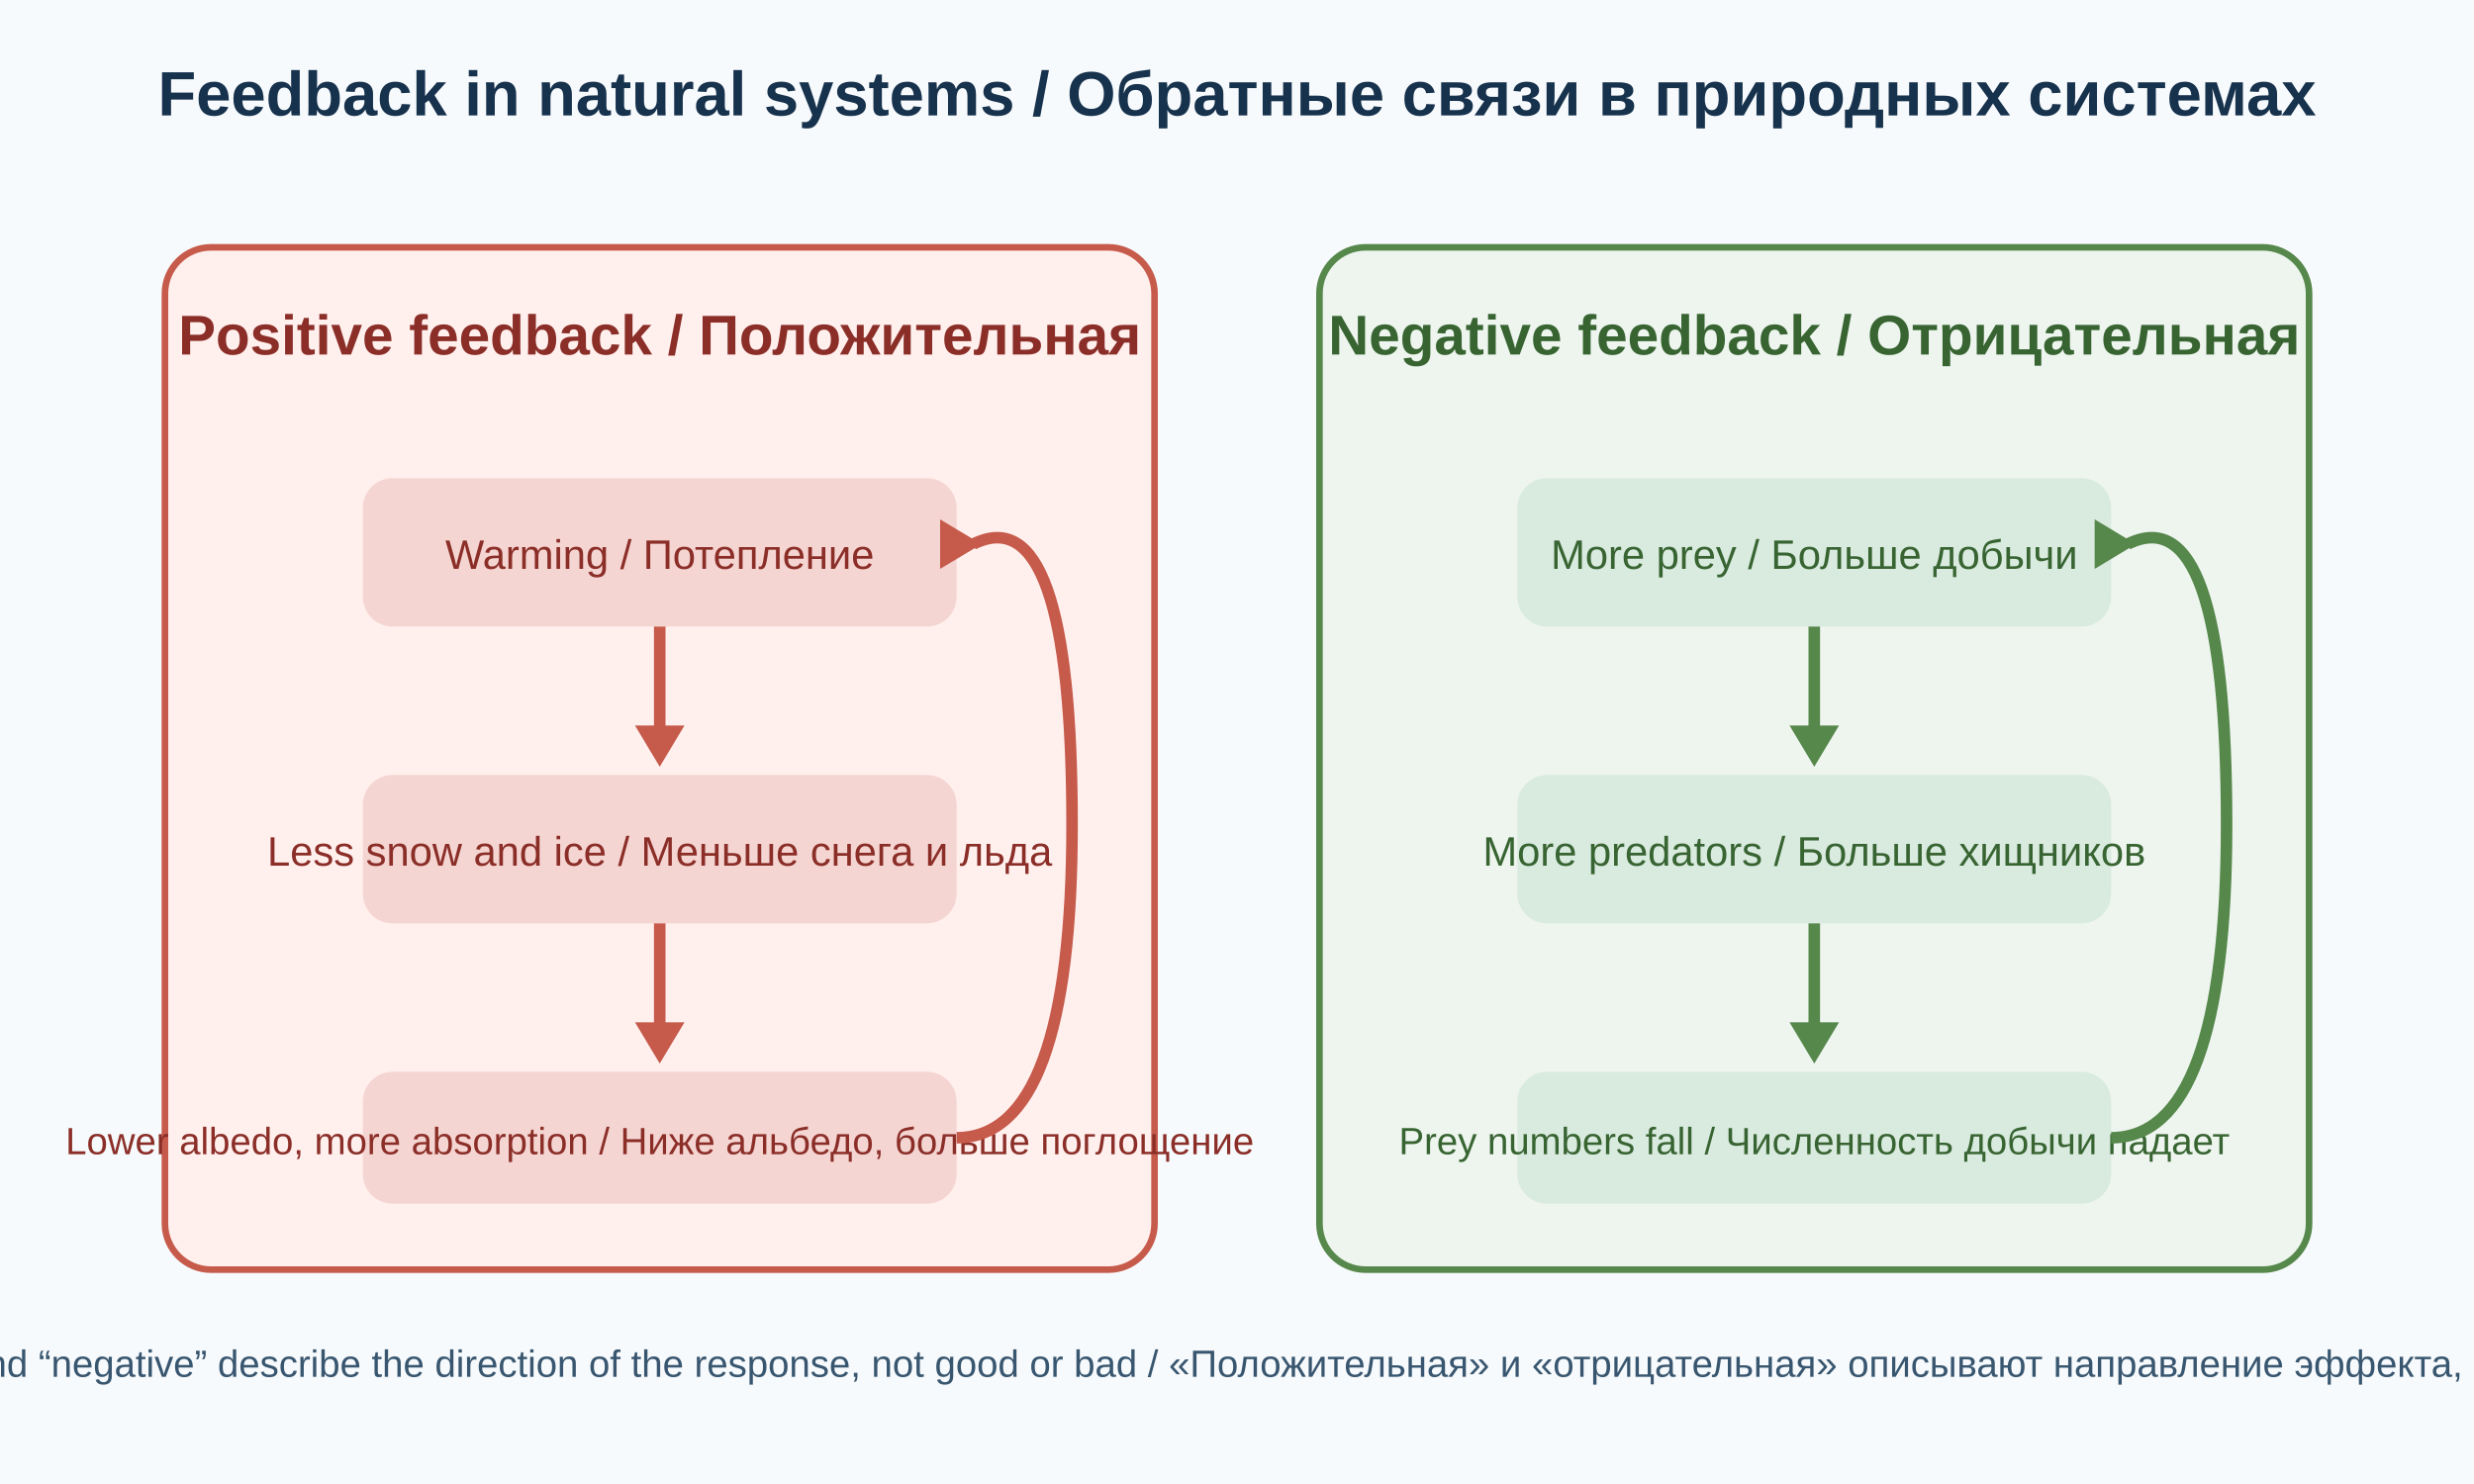
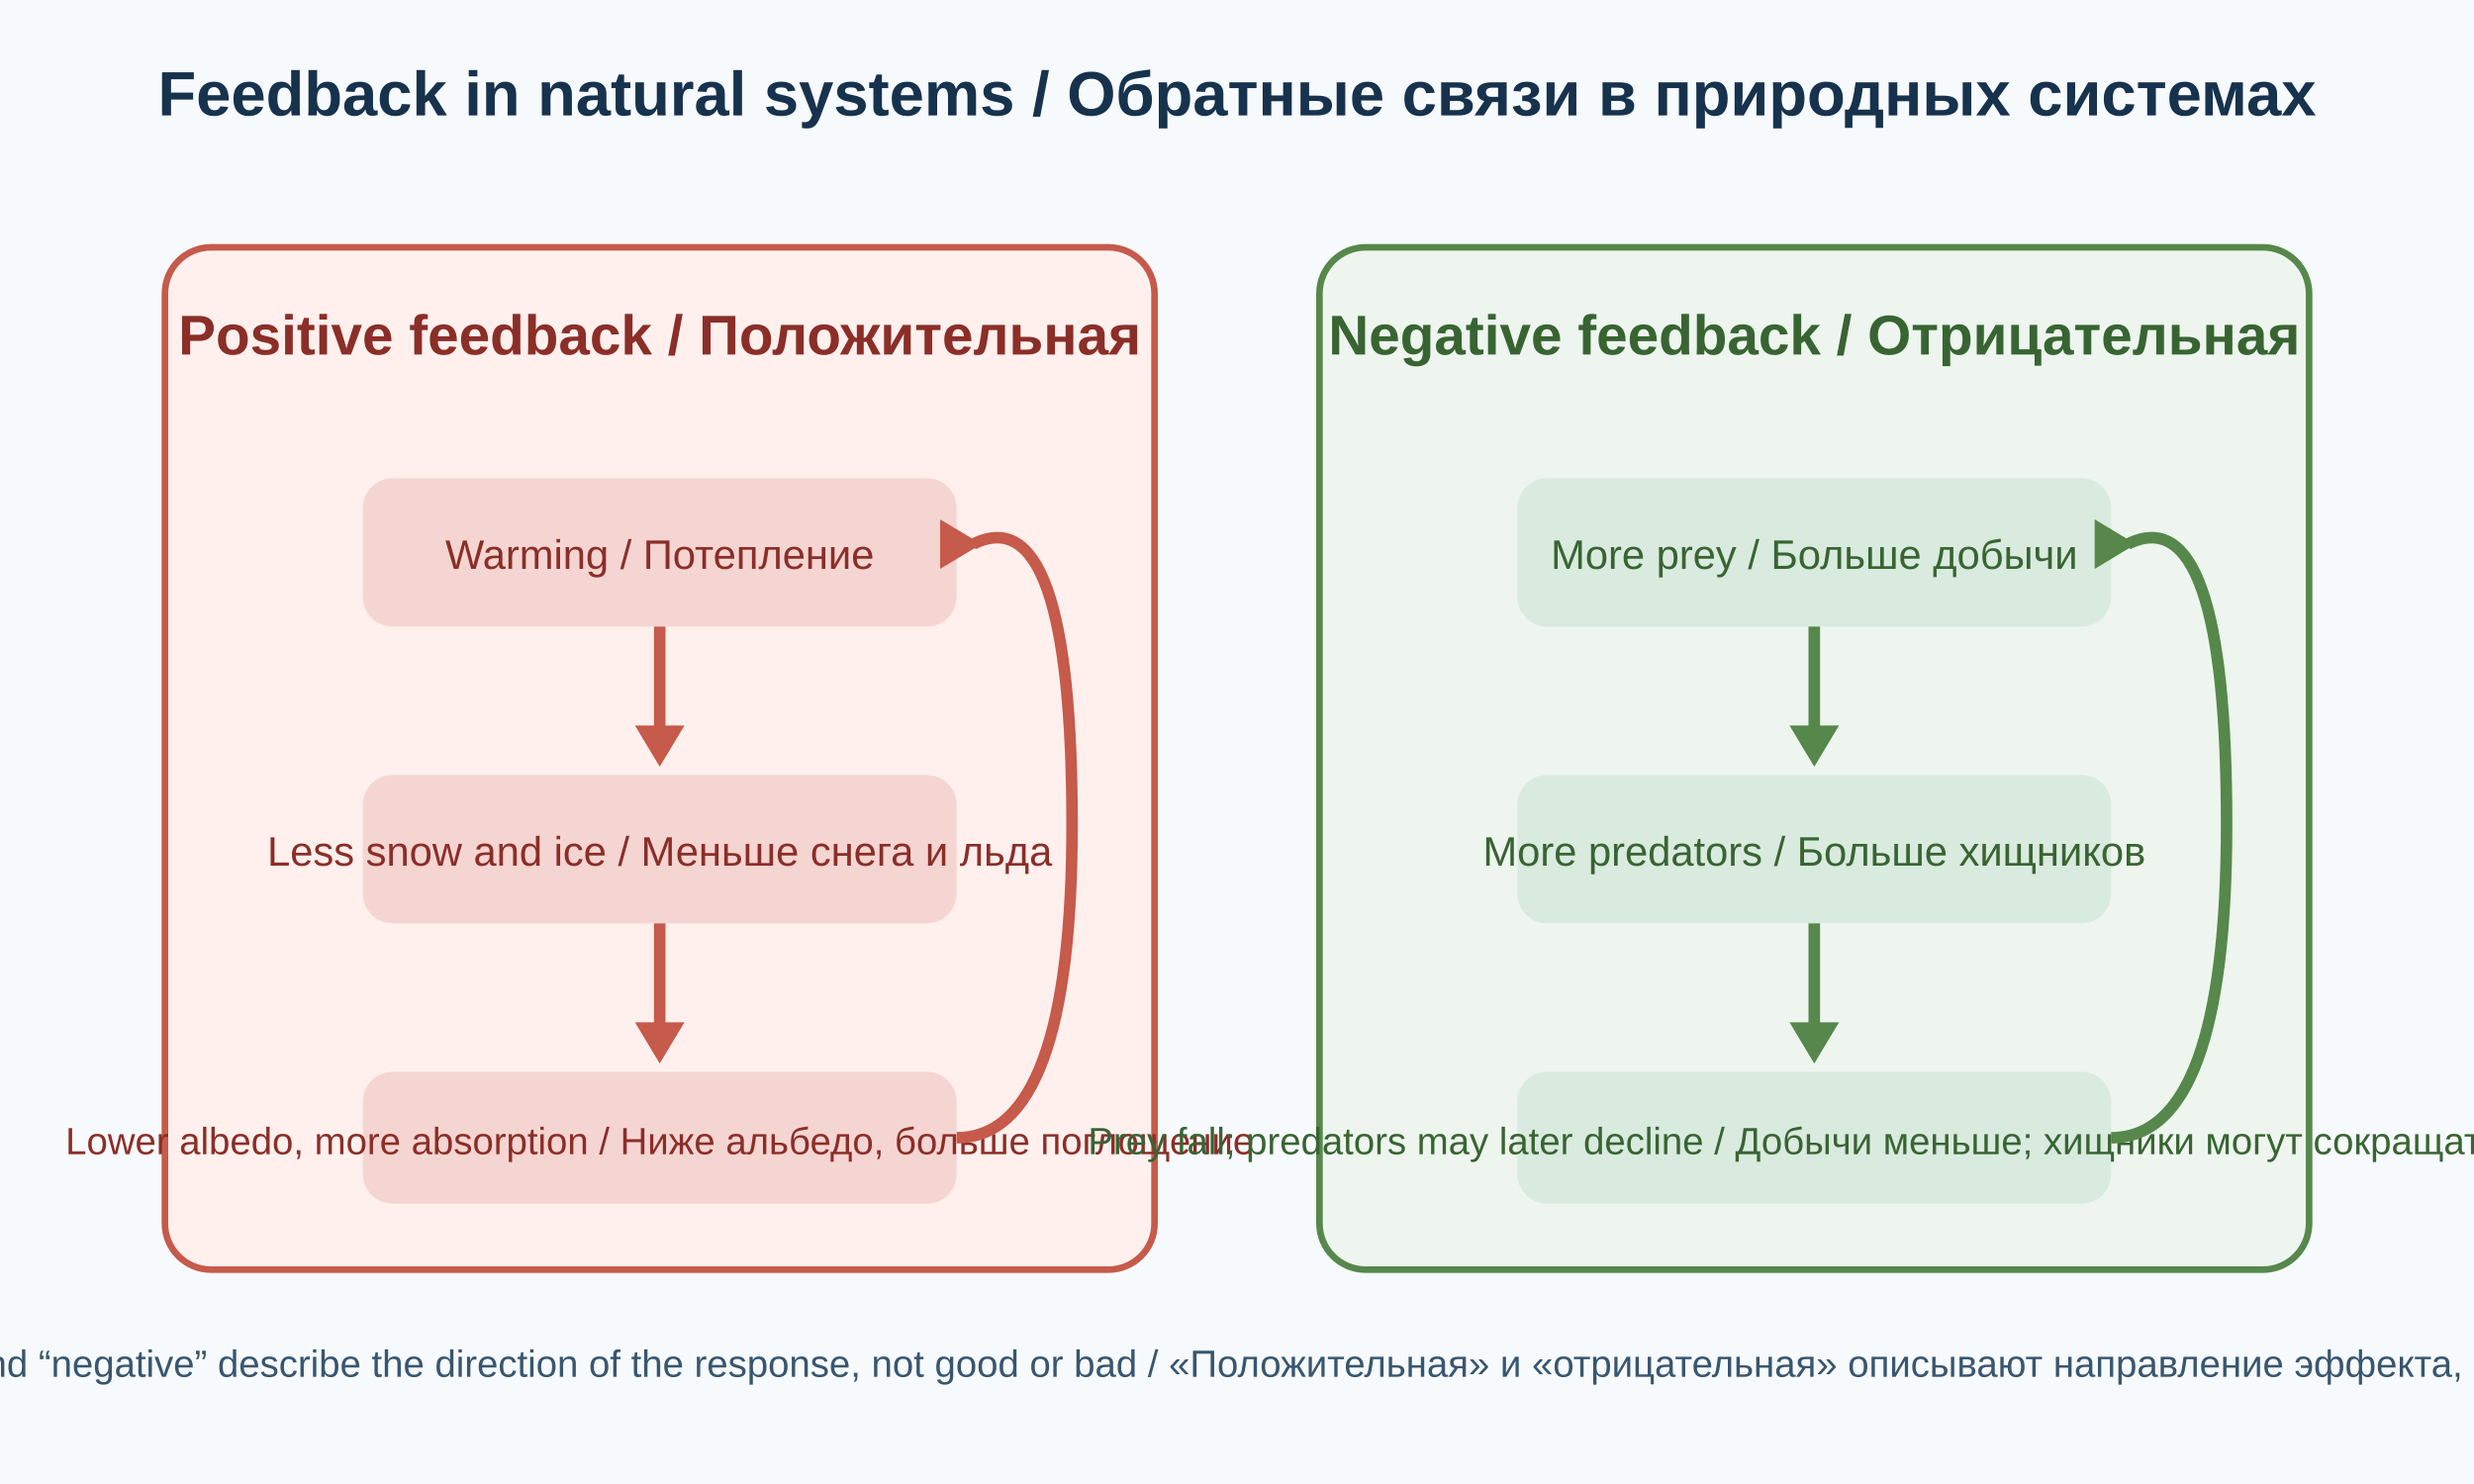
<svg xmlns="http://www.w3.org/2000/svg" width="1500" height="900" viewBox="0 0 1500 900" role="img" aria-labelledby="t d">
  <rect width="1500" height="900" fill="#f7fafc" />
  <text x="750" y="70" text-anchor="middle" font-family="Arial" font-size="38" font-weight="700" fill="#17324d">Feedback in natural systems / Обратные связи в природных системах</text>
  <rect x="100" y="150" width="600" height="620" rx="28" fill="#fff0ee" stroke="#c65a4b" stroke-width="4" />
  <rect x="800" y="150" width="600" height="620" rx="28" fill="#edf5ee" stroke="#56874b" stroke-width="4" />
  <g font-family="Arial" text-anchor="middle">
    <text x="400" y="215" font-size="34" font-weight="700" fill="#8b2e28">Positive feedback / Положительная</text>
    <text x="1100" y="215" font-size="34" font-weight="700" fill="#386432">Negative feedback / Отрицательная</text>
    <rect x="220" y="290" width="360" height="90" rx="18" fill="#f5d5d2" />
    <text x="400" y="345" font-size="25" fill="#8b2e28">Warming / Потепление</text>
    <rect x="220" y="470" width="360" height="90" rx="18" fill="#f5d5d2" />
    <text x="400" y="525" font-size="25" fill="#8b2e28">Less snow and ice / Меньше снега и льда</text>
    <rect x="220" y="650" width="360" height="80" rx="18" fill="#f5d5d2" />
    <text x="400" y="700" font-size="23" fill="#8b2e28">Lower albedo, more absorption / Ниже альбедо, больше поглощение</text>
    <path d="M400 380V455 M400 560V635 M580 690Q650 690 650 500Q650 300 590 330" stroke="#c65a4b" stroke-width="7" fill="none" />
    <path d="M385 440l15 25 15-25z M385 620l15 25 15-25z M570 315l25 15-25 15z" fill="#c65a4b" />
    <rect x="920" y="290" width="360" height="90" rx="18" fill="#d9eadf" />
    <text x="1100" y="345" font-size="25" fill="#386432">More prey / Больше добычи</text>
    <rect x="920" y="470" width="360" height="90" rx="18" fill="#d9eadf" />
    <text x="1100" y="525" font-size="25" fill="#386432">More predators / Больше хищников</text>
    <rect x="920" y="650" width="360" height="80" rx="18" fill="#d9eadf" />
-     <text x="1100" y="700" font-size="23" fill="#386432">Prey numbers fall / Численность добычи падает</text>
+     <text x="1100" y="700" font-size="23" fill="#386432">Prey fall; predators may later decline / Добычи меньше; хищники могут сокращаться</text>
    <path d="M1100 380V455 M1100 560V635 M1280 690Q1350 690 1350 500Q1350 300 1290 330" stroke="#56874b" stroke-width="7" fill="none" />
    <path d="M1085 440l15 25 15-25z M1085 620l15 25 15-25z M1270 315l25 15-25 15z" fill="#56874b" />
  </g>
  <text x="750" y="835" text-anchor="middle" font-family="Arial" font-size="23" fill="#38566f">“Positive” and “negative” describe the direction of the response, not good or bad / «Положительная» и «отрицательная» описывают направление эффекта, а не оценку</text>
</svg>
